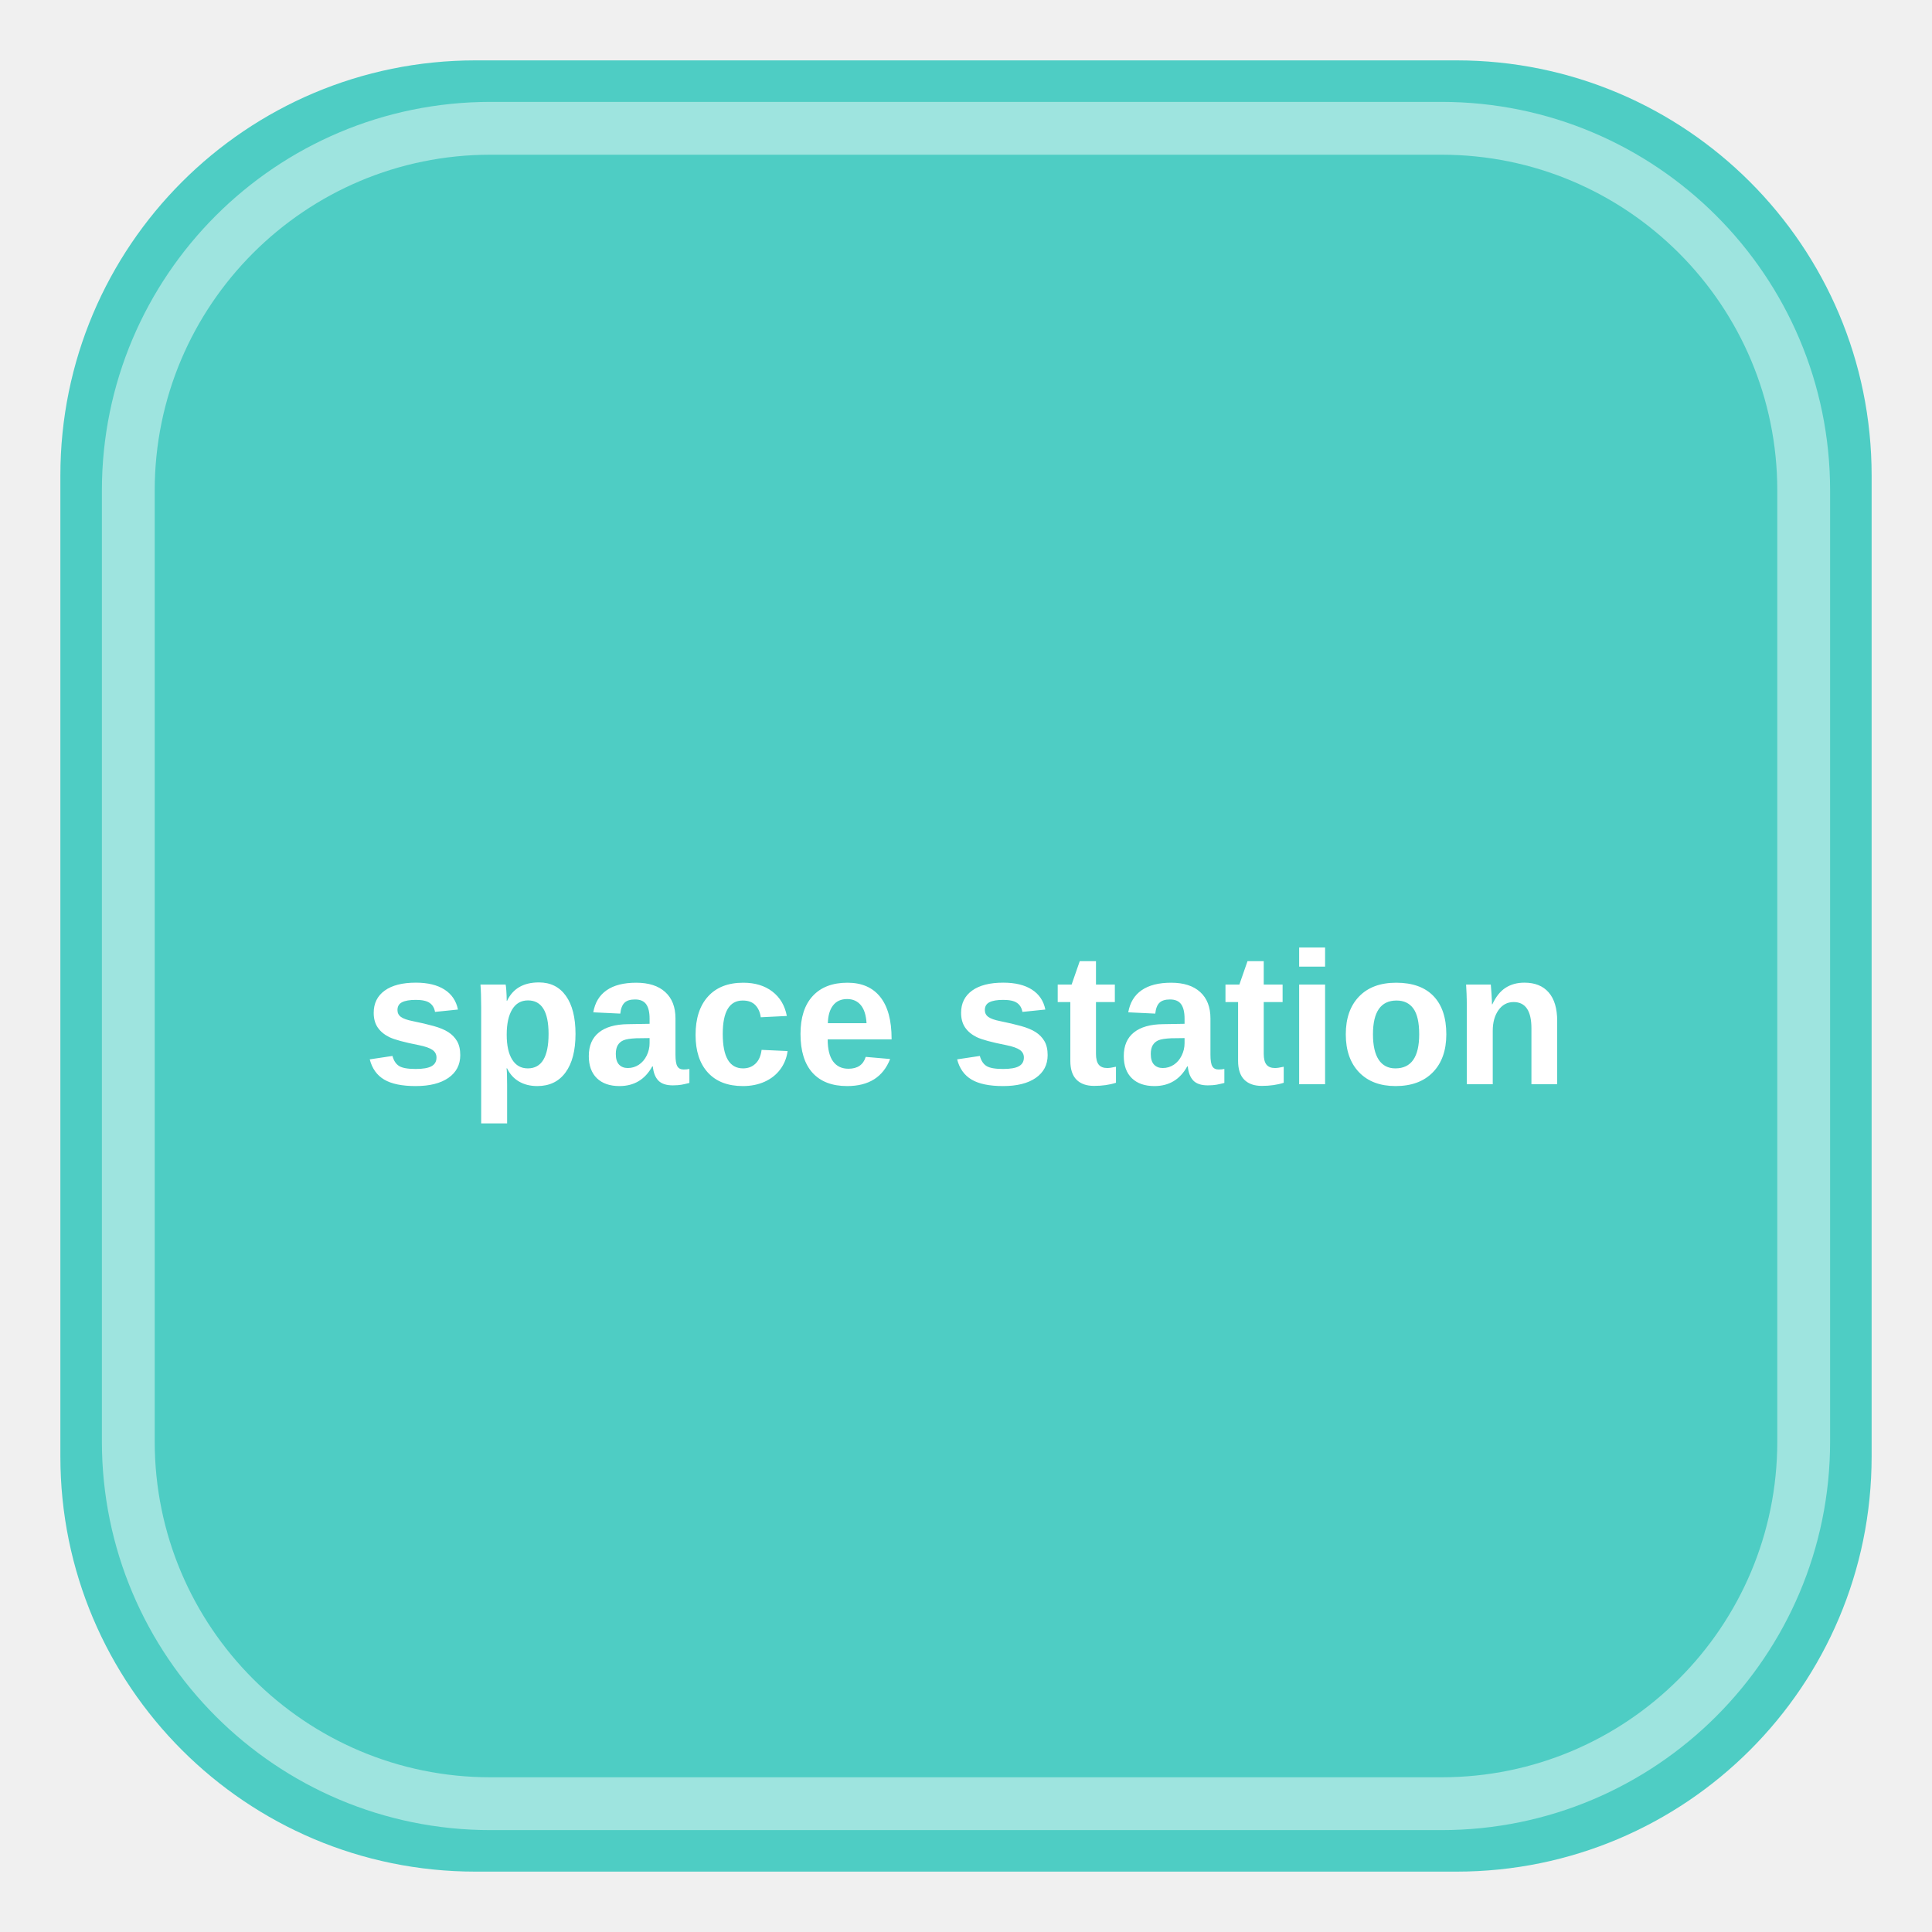
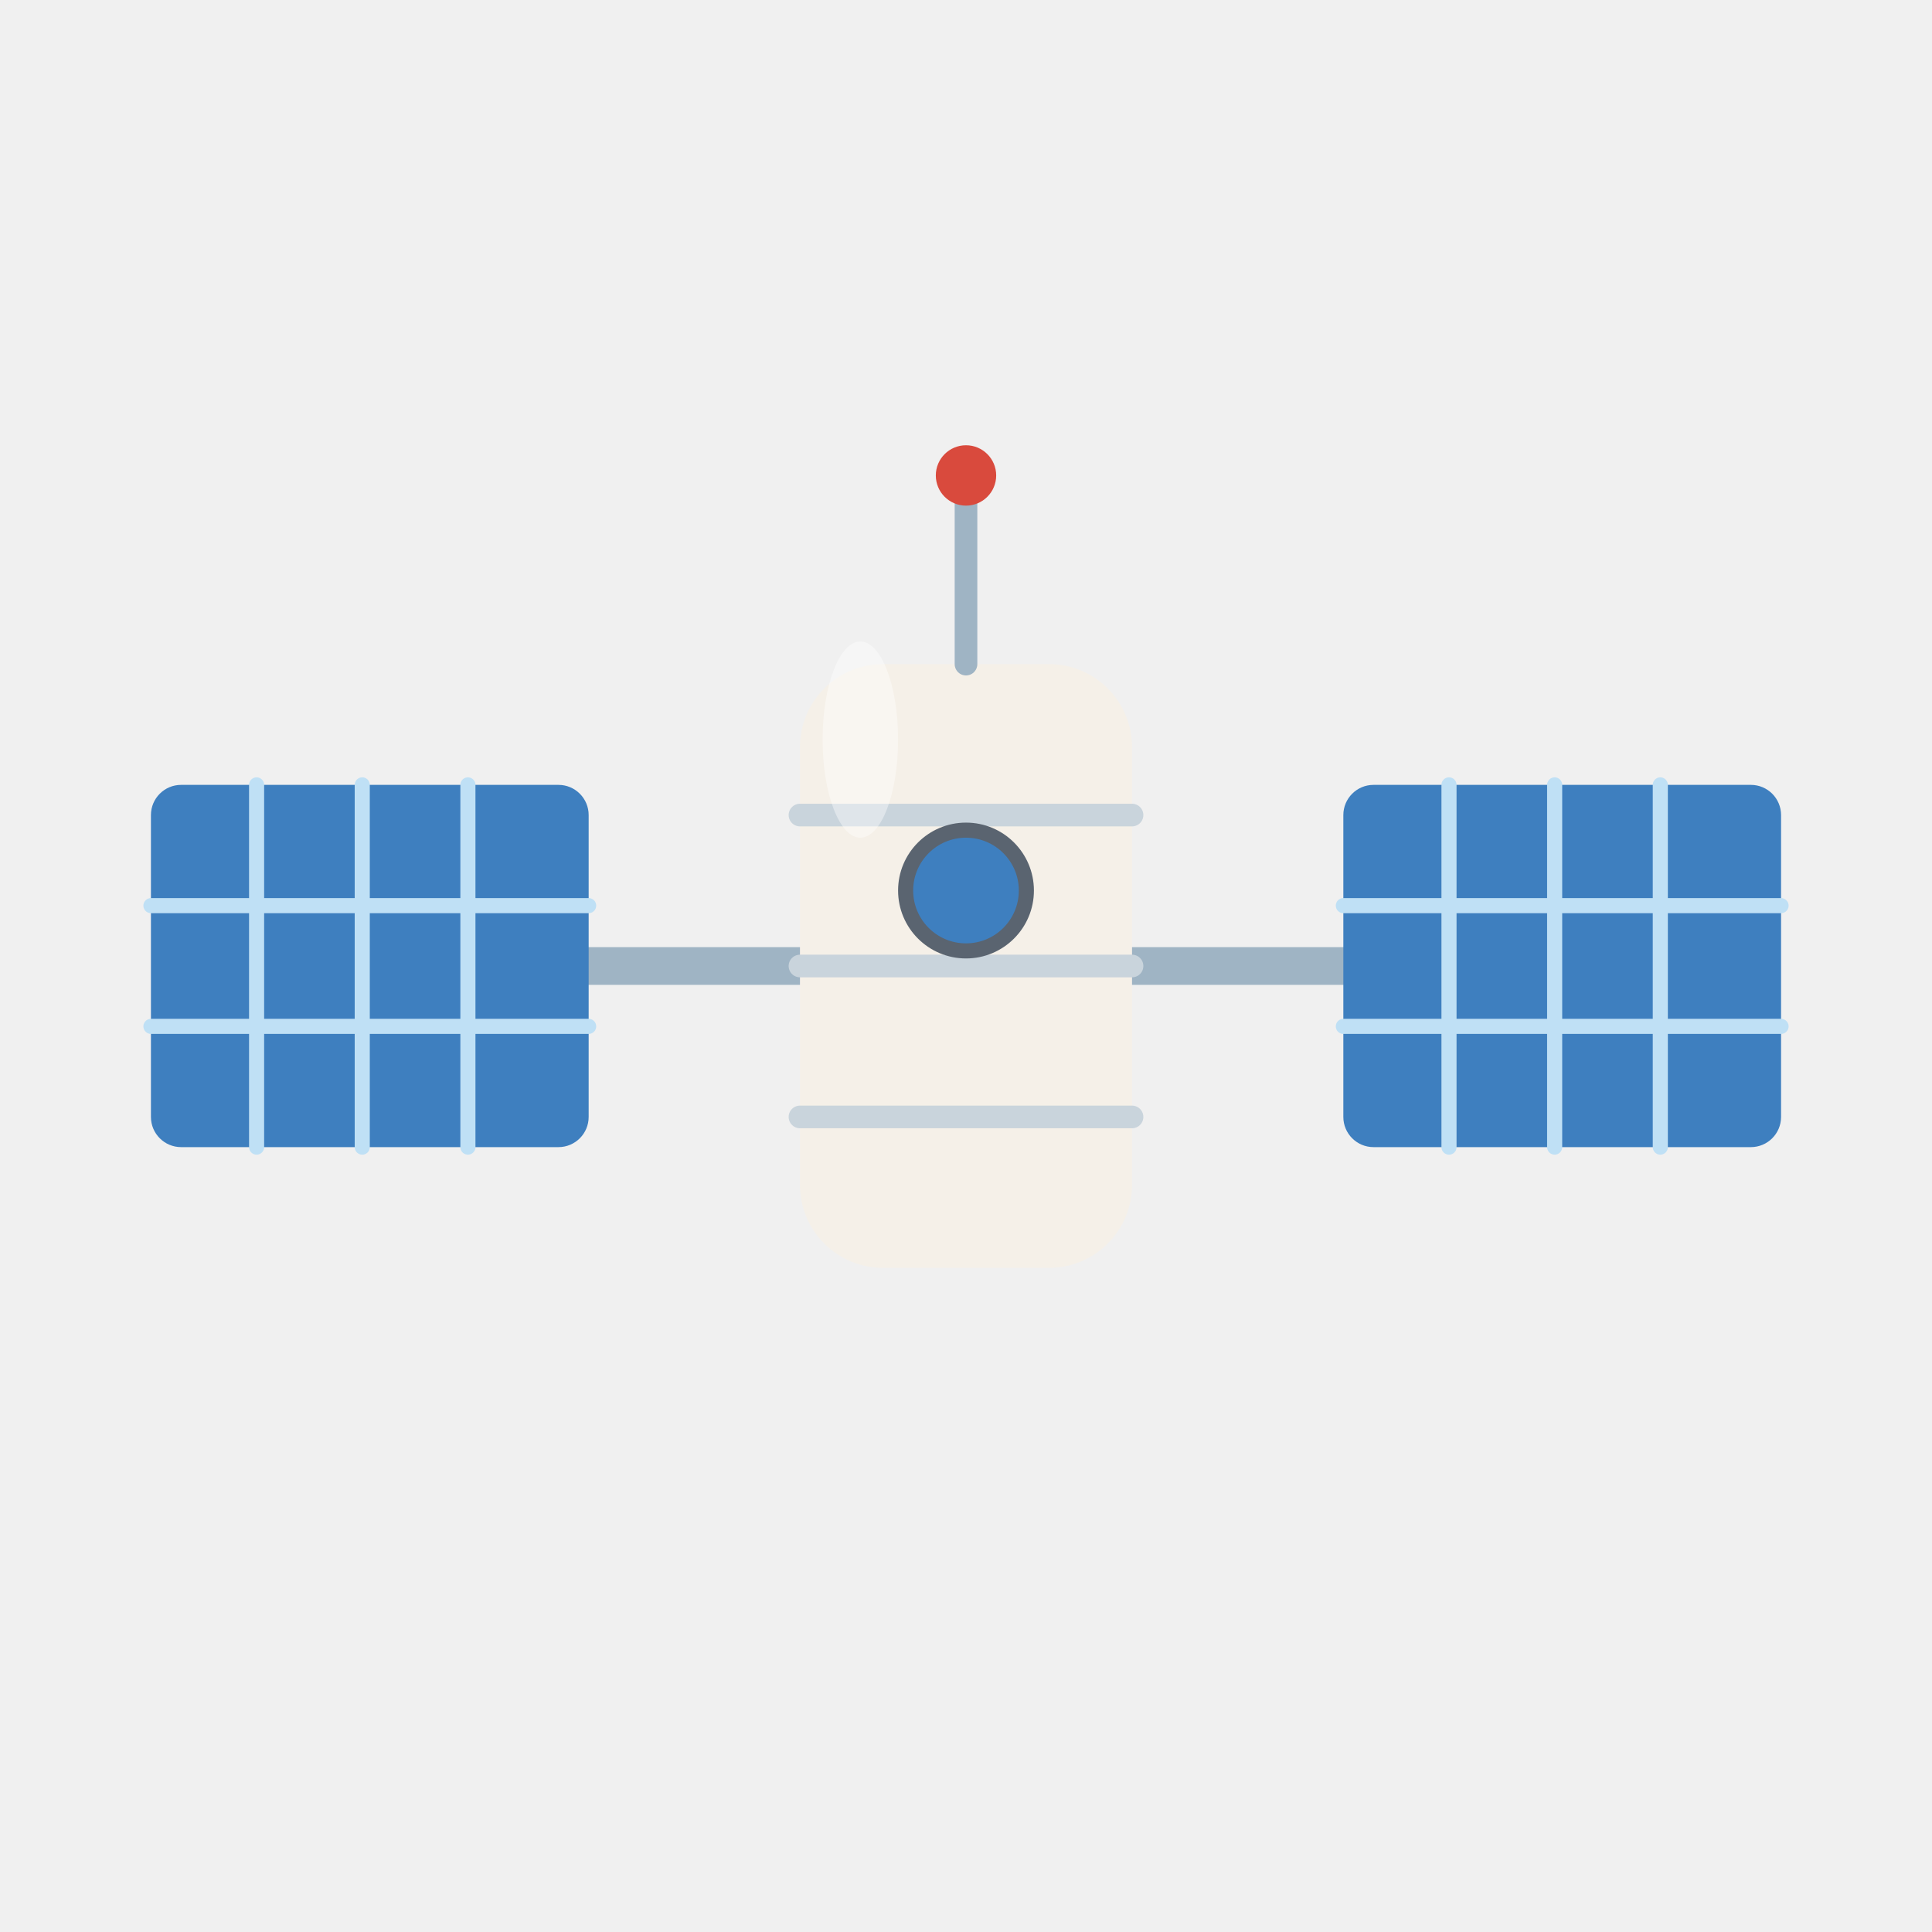
<svg xmlns="http://www.w3.org/2000/svg" width="512" height="512" viewBox="0 0 512 512">
-   <rect x="16" y="16" width="480" height="480" rx="110" fill="#4ECDC4" />
-   <rect x="34" y="34" width="444" height="444" rx="96" fill="none" stroke="rgba(255,255,255,0.45)" stroke-width="14" />
-   <text x="256" y="270" font-family="Arial, Helvetica, sans-serif" font-weight="bold" font-size="50" fill="#FFFFFF" text-anchor="middle" dominant-baseline="central">space station</text>
+   <path d="M150 256 L362 256" stroke="#9FB4C4" stroke-width="10" fill="none" stroke-linecap="round" stroke-linejoin="round" opacity="1" />
+   <rect x="40" y="208" width="116" height="96" rx="8" fill="#3E7FBF" />
+   <path d="M68 208 L68 304" stroke="#BFE0F5" stroke-width="4" fill="none" stroke-linecap="round" stroke-linejoin="round" opacity="1" />
+   <path d="M96 208 L96 304" stroke="#BFE0F5" stroke-width="4" fill="none" stroke-linecap="round" stroke-linejoin="round" opacity="1" />
+   <path d="M124 208 L124 304" stroke="#BFE0F5" stroke-width="4" fill="none" stroke-linecap="round" stroke-linejoin="round" opacity="1" />
+   <path d="M40 240 L156 240" stroke="#BFE0F5" stroke-width="4" fill="none" stroke-linecap="round" stroke-linejoin="round" opacity="1" />
+   <path d="M40 272 L156 272" stroke="#BFE0F5" stroke-width="4" fill="none" stroke-linecap="round" stroke-linejoin="round" opacity="1" />
+   <rect x="356" y="208" width="116" height="96" rx="8" fill="#3E7FBF" />
+   <path d="M384 208 L384 304" stroke="#BFE0F5" stroke-width="4" fill="none" stroke-linecap="round" stroke-linejoin="round" opacity="1" />
+   <path d="M412 208 L412 304" stroke="#BFE0F5" stroke-width="4" fill="none" stroke-linecap="round" stroke-linejoin="round" opacity="1" />
+   <path d="M440 208 L440 304" stroke="#BFE0F5" stroke-width="4" fill="none" stroke-linecap="round" stroke-linejoin="round" opacity="1" />
+   <path d="M356 240 L472 240" stroke="#BFE0F5" stroke-width="4" fill="none" stroke-linecap="round" stroke-linejoin="round" opacity="1" />
+   <path d="M356 272 L472 272" stroke="#BFE0F5" stroke-width="4" fill="none" stroke-linecap="round" stroke-linejoin="round" opacity="1" />
+   <rect x="212" y="176" width="88" height="160" rx="22" fill="#F5F0E8" />
+   <path d="M212 216 L300 216" stroke="#C9D4DC" stroke-width="6" fill="none" stroke-linecap="round" stroke-linejoin="round" opacity="1" />
+   <path d="M212 256 L300 256" stroke="#C9D4DC" stroke-width="6" fill="none" stroke-linecap="round" stroke-linejoin="round" opacity="1" />
+   <path d="M212 296 L300 296" stroke="#C9D4DC" stroke-width="6" fill="none" stroke-linecap="round" stroke-linejoin="round" opacity="1" />
+   <circle cx="256" cy="236" r="16" fill="#3E7FBF" stroke="#5A6470" stroke-width="4" />
+   <path d="M256 176 L256 132" stroke="#9FB4C4" stroke-width="6" fill="none" stroke-linecap="round" stroke-linejoin="round" opacity="1" />
+   <circle cx="256" cy="126" r="8" fill="#D94A3D" />
+   <ellipse cx="228" cy="196" rx="10" ry="26" fill="#FFFFFF" opacity="0.4" />
</svg>
